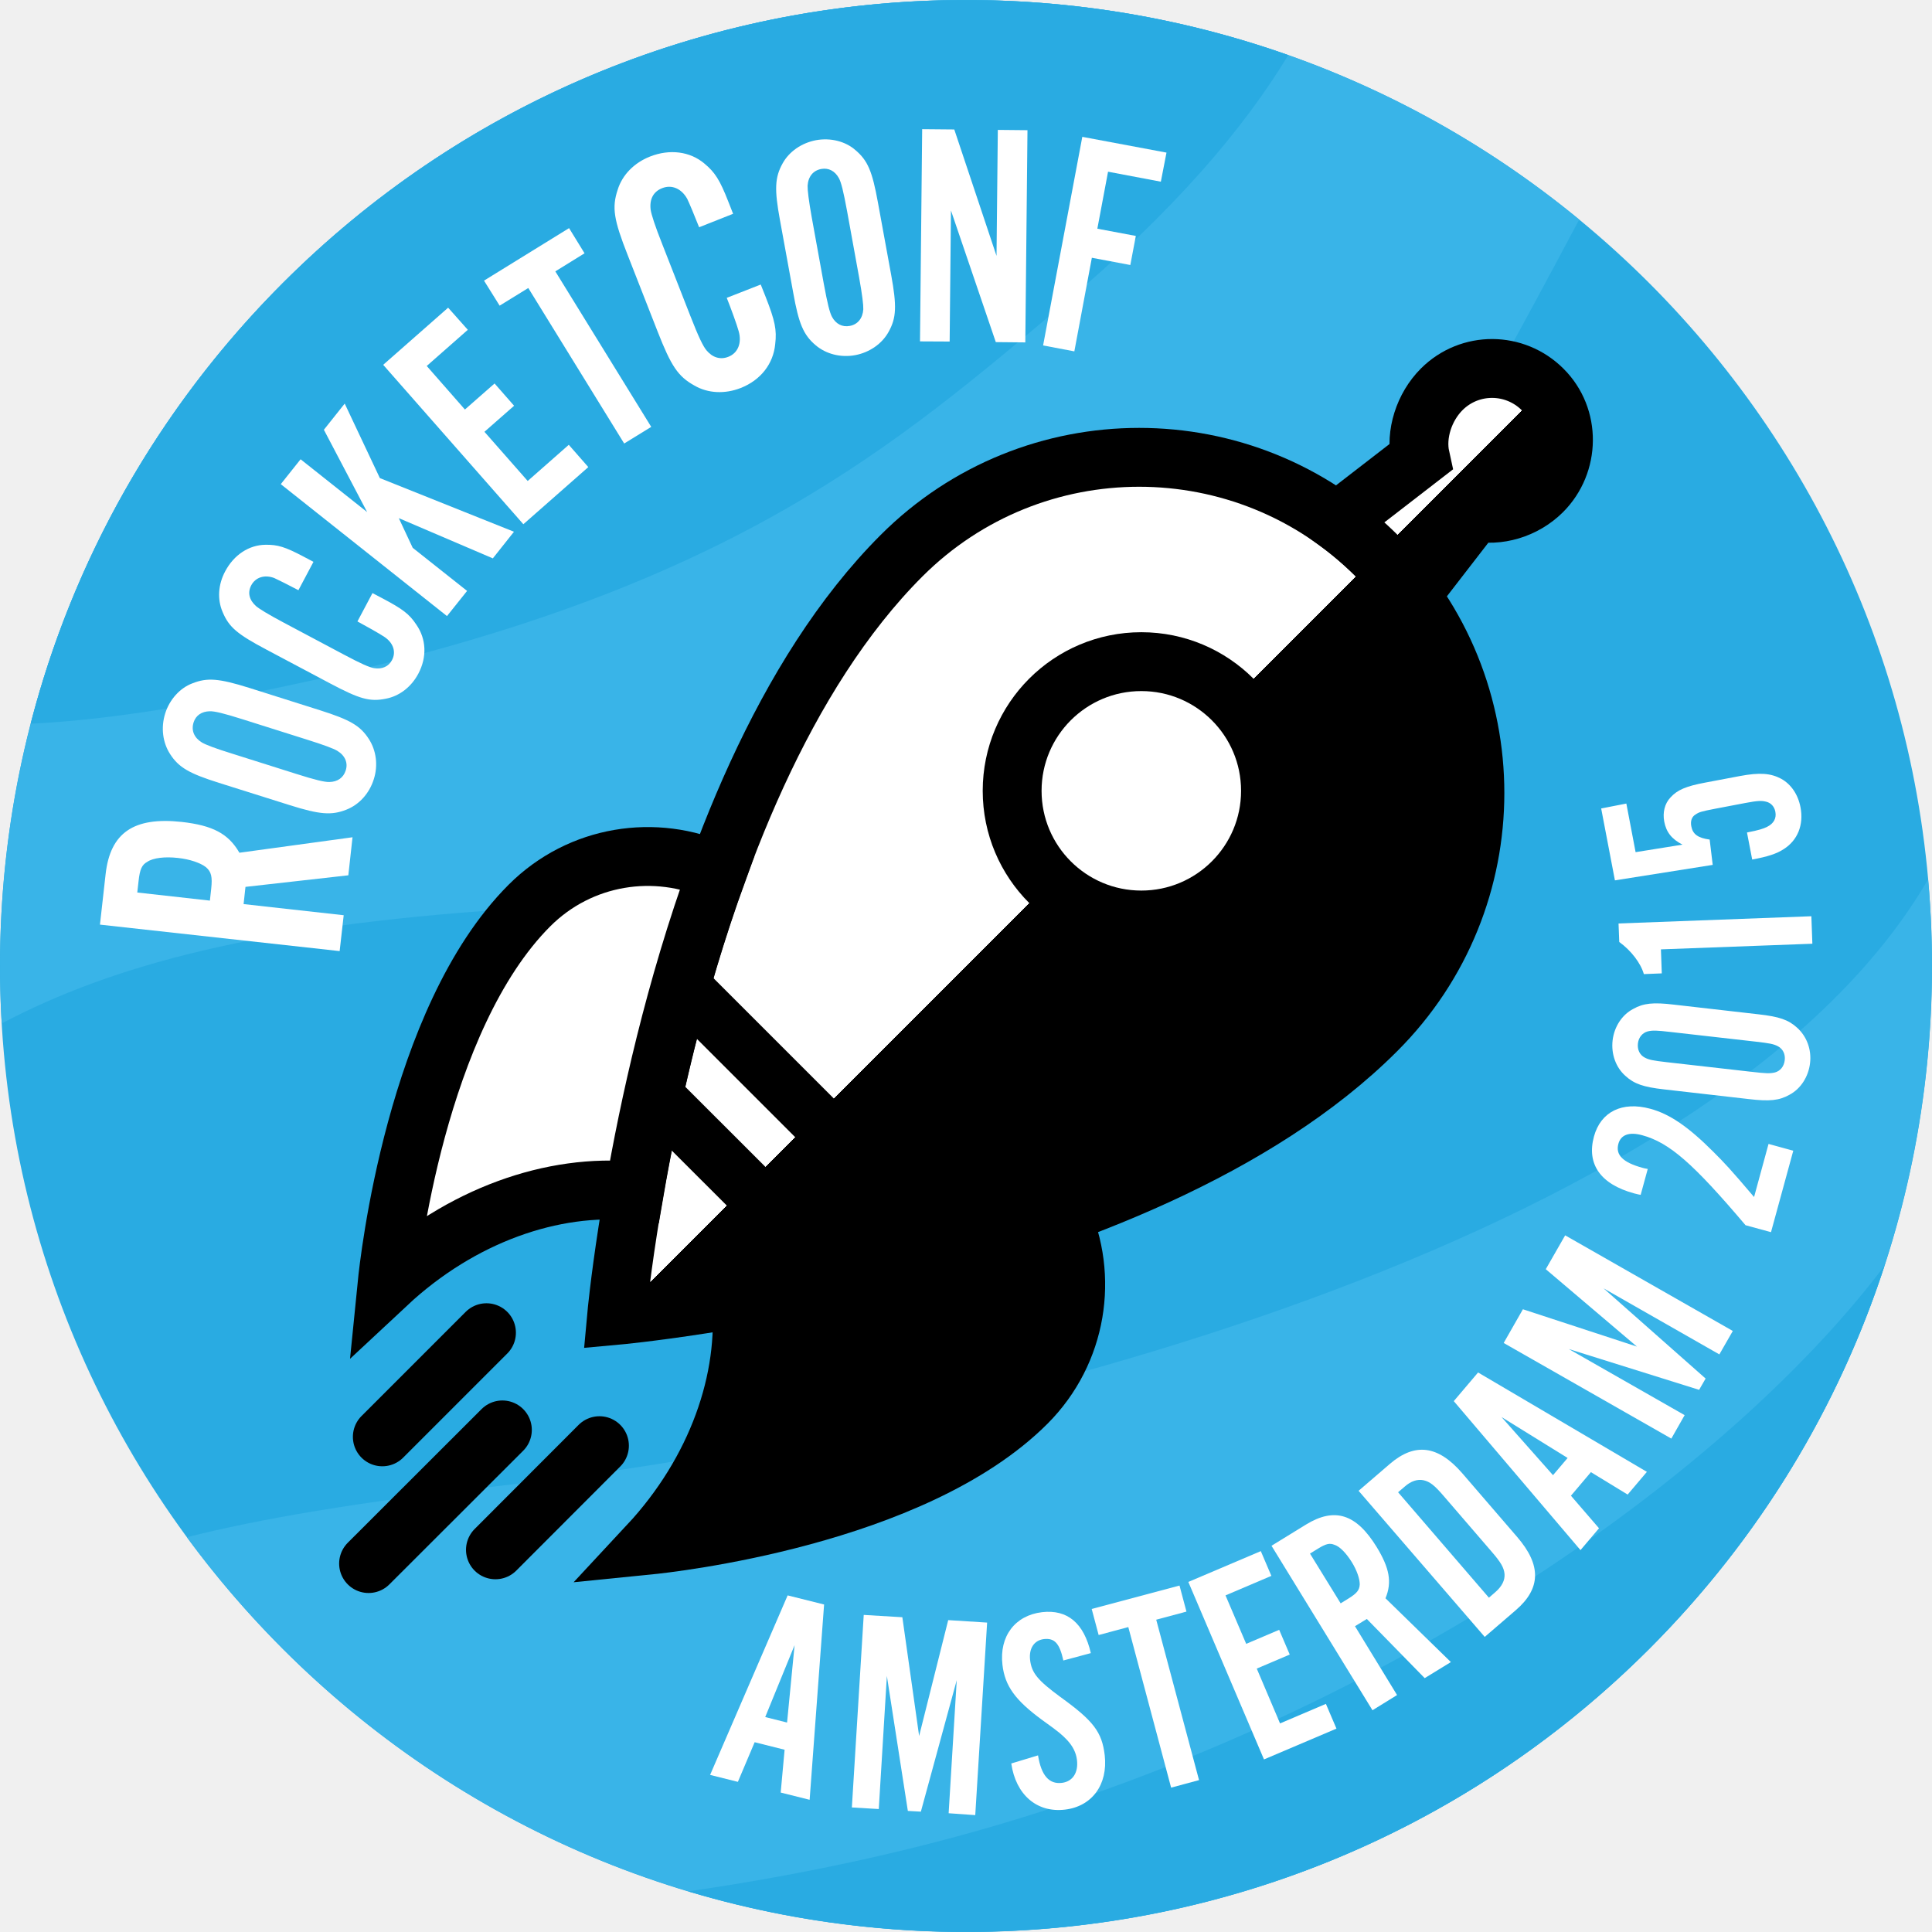
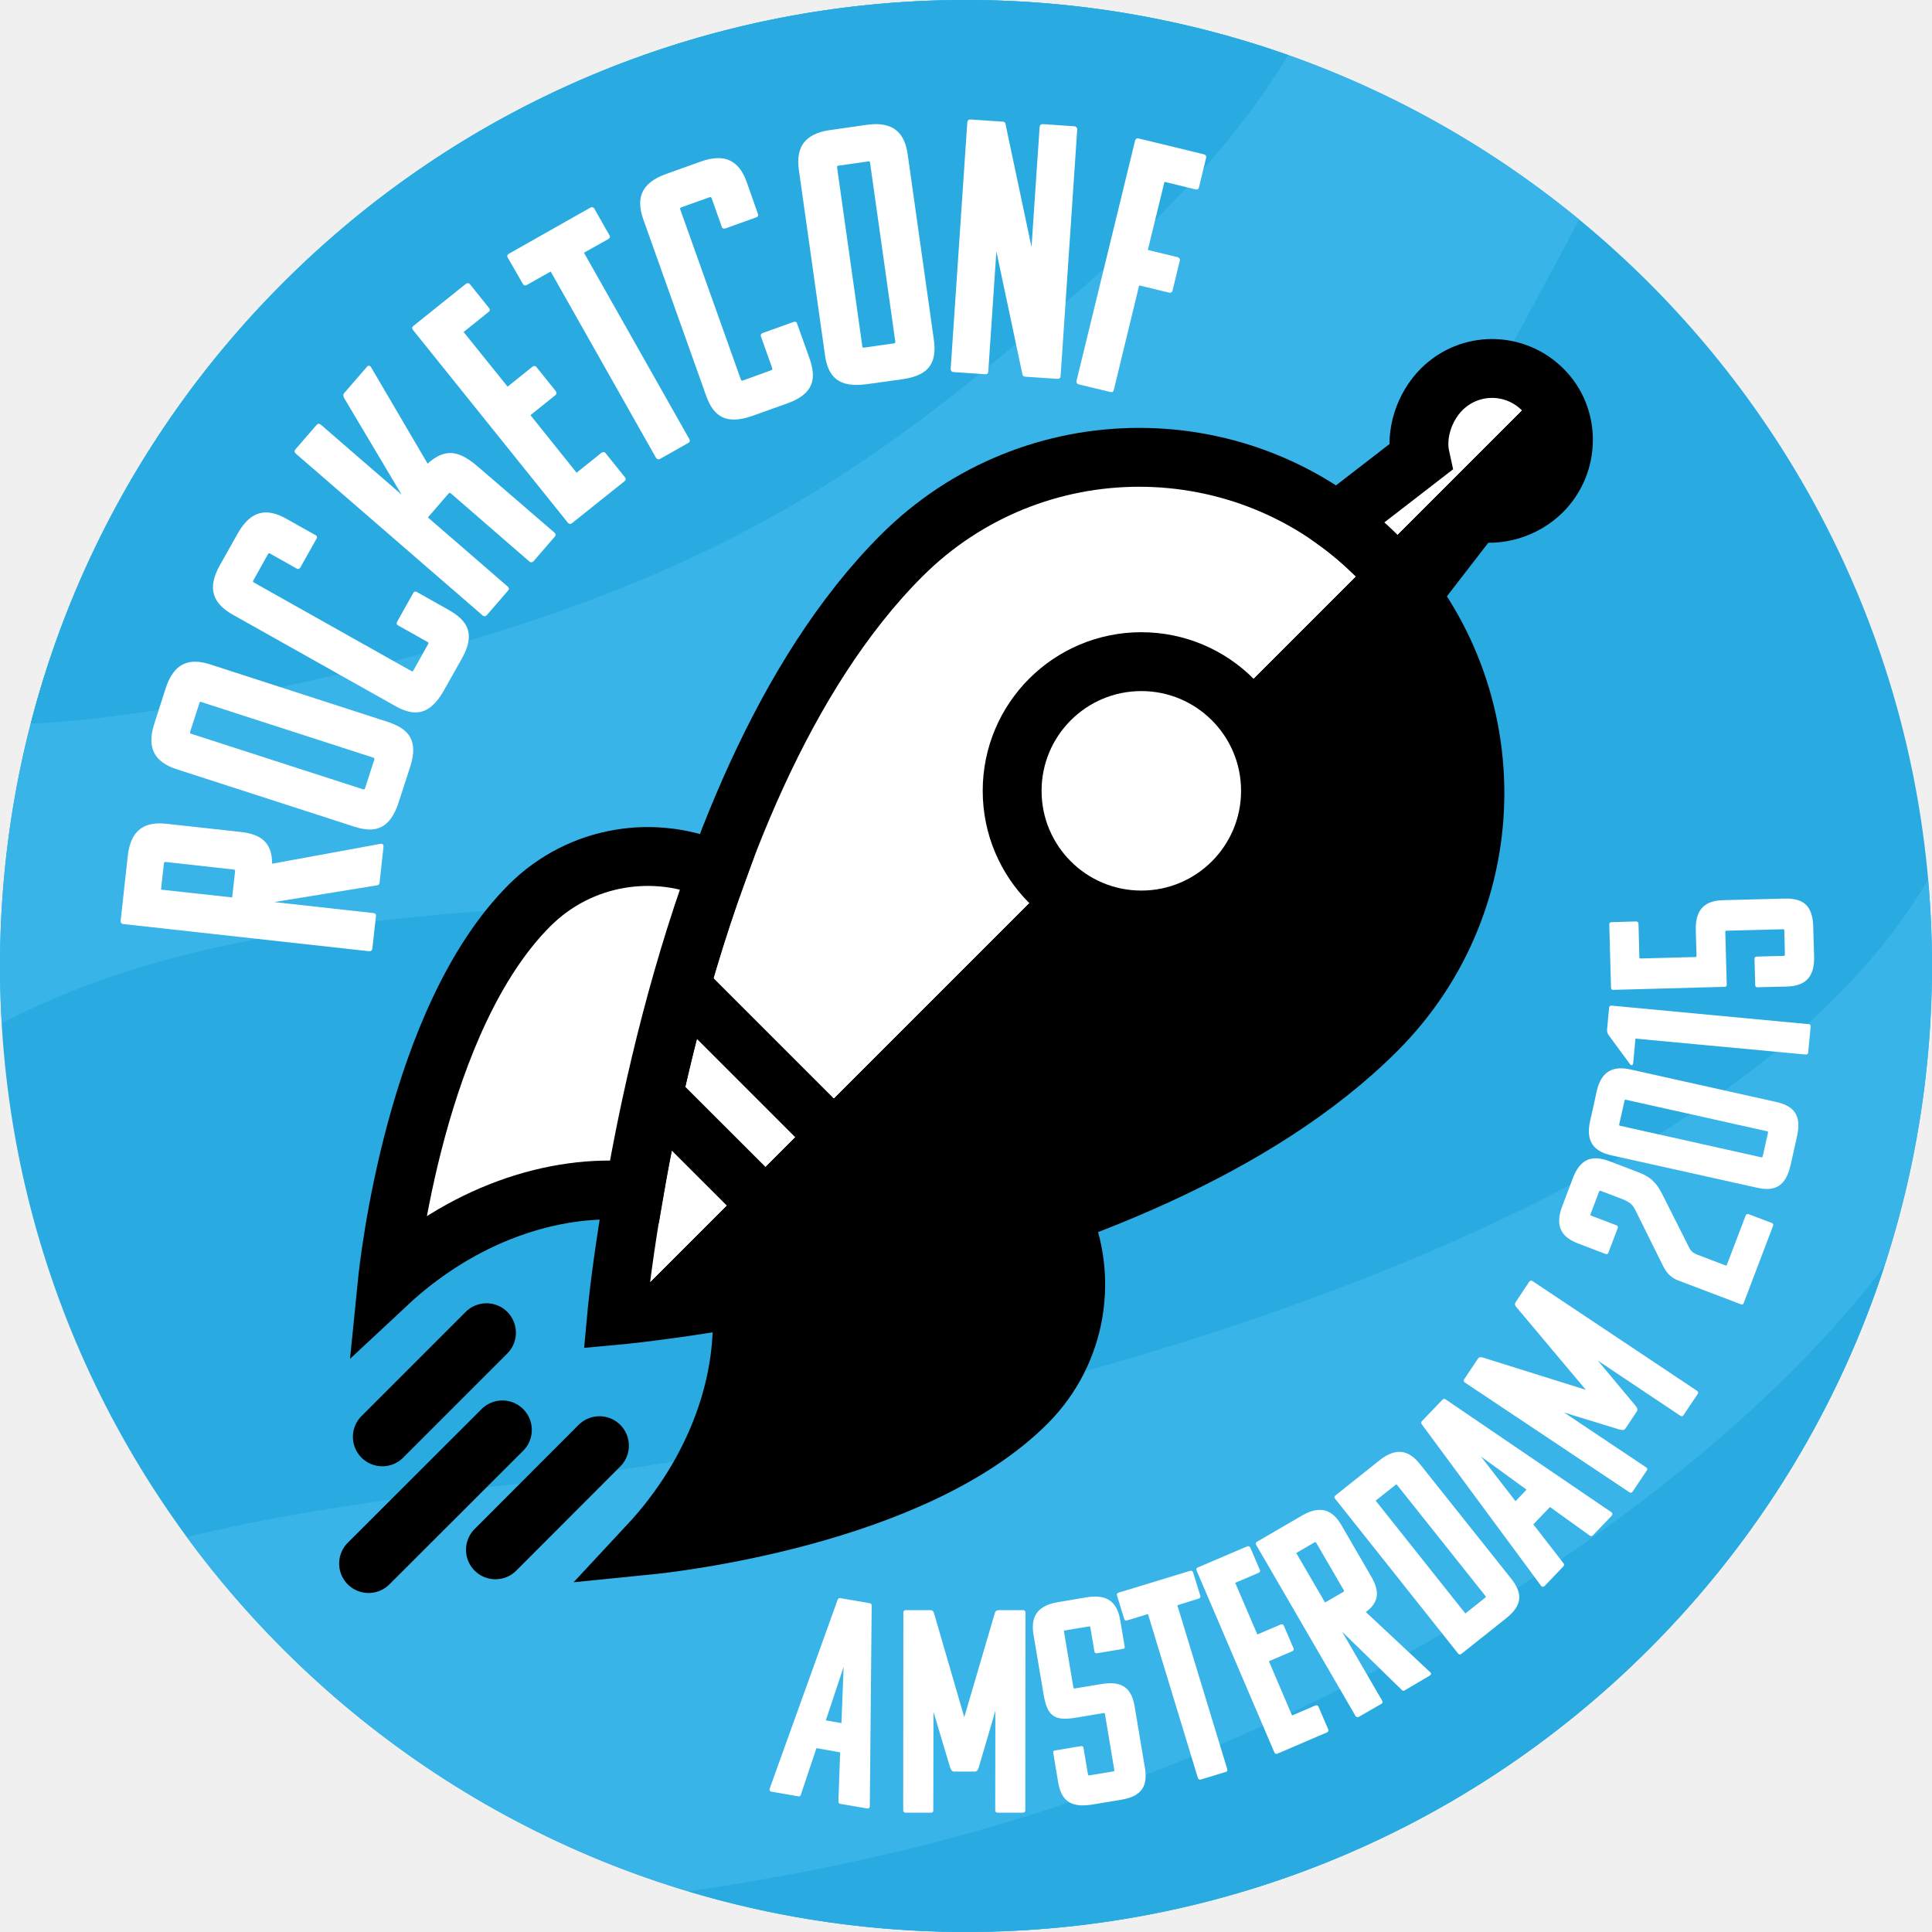
<svg xmlns="http://www.w3.org/2000/svg" version="1.1" id="Layer_1" x="0px" y="0px" viewBox="0 0 1335.6 1335.6" enable-background="new 0 0 1335.6 1335.6" xml:space="preserve">
  <circle fill="#29ABE2" cx="667.8" cy="667.8" r="667.8" />
  <g>
    <path fill="#39B4E8" d="M195.6,195.6C55.1,336.1-9.7,523.6,1.2,707.5c77.5-40.8,178.1-67.5,348.4-78.8   c318-21.1,507.1-66.1,612.1-243.1c43.2-72.8,90-158.4,130-233.8C829.4-64.3,440.8-49.7,195.6,195.6z" />
  </g>
  <g>
    <path fill="#29ABE2" d="M195.6,195.6C108.2,283,50,388.7,21.2,500.3c42.9-2,107.3-10,211.3-33.7c276-63,387-159,501.1-255   C812.7,145,860,88.5,890.6,38.1C655.6-44.8,383.5,7.6,195.6,195.6z" />
  </g>
  <g>
    <path fill="#39B4E8" d="M1332.9,607.9c-139.2,239.9-626.4,377.6-989.3,419.5c-96.2,11.1-164.5,22.6-214.4,35.3   c19.8,27,42,52.8,66.4,77.2c260.8,260.8,683.6,260.8,944.4,0C1285.6,994.3,1349.9,798.2,1332.9,607.9z" />
  </g>
  <g>
    <path fill="#29ABE2" d="M718.6,1252.7c-80.9,25.9-163,43.2-242.8,54.8c227.6,68.1,484.4,12.2,664.2-167.5   c77-77,131.2-168,162.7-264.9C1200.8,1010.2,985,1167.2,718.6,1252.7z" />
  </g>
  <g>
    <linearGradient id="SVGID_1_" gradientUnits="userSpaceOnUse" x1="435.783" y1="637.874" x2="900.007" y2="637.874" gradientTransform="matrix(0.7071 0.7071 -0.7071 0.7071 667.7813 -276.6041)">
      <stop offset="0.5" style="stop-color:#FFFFFF" />
      <stop offset="0.5" style="stop-color:#000000" />
    </linearGradient>
    <path fill="url(#SVGID_1_)" stroke="#000000" stroke-width="40.694" stroke-miterlimit="10" d="M951.6,384.1   c-90.6-90.6-237.6-90.6-328.3,0c-164.1,164.1-197,525.2-197,525.2s361.1-32.8,525.2-197C1042.3,621.7,1042.3,474.8,951.6,384.1z" />
    <circle fill="#FFFFFF" stroke="#000000" stroke-width="40.694" stroke-miterlimit="10" cx="789" cy="546.7" r="89.3" />
    <path stroke="#000000" stroke-width="40.694" stroke-miterlimit="10" d="M733.2,839.8c-81,29.5-162.3,47.2-220.9,57.4   c5.5,56.2-16.6,120-64.1,171c14-1.4,182.9-19.7,261.6-98.4C744.9,934.6,752.7,882.5,733.2,839.8z" />
    <path fill="#FFFFFF" stroke="#000000" stroke-width="40.694" stroke-miterlimit="10" d="M496,602.5c-42.8-19.4-94.8-11.7-130,23.5   c-78.6,78.6-97,247.6-98.4,261.6c51-47.6,114.8-69.7,171-64.1C448.7,764.8,466.5,683.5,496,602.5z" />
    <linearGradient id="SVGID_2_" gradientUnits="userSpaceOnUse" x1="618.413" y1="186.641" x2="717.377" y2="186.641" gradientTransform="matrix(0.7071 0.7071 -0.7071 0.7071 667.7813 -276.6041)">
      <stop offset="0.5" style="stop-color:#FFFFFF" />
      <stop offset="0.5" style="stop-color:#000000" />
    </linearGradient>
    <path fill="url(#SVGID_2_)" stroke="#000000" stroke-width="40.694" stroke-miterlimit="10" d="M981.9,316.2l-57.6,44.5   c9.6,7,18.7,14.8,27.4,23.4c8.6,8.6,16.4,17.8,23.4,27.4l44.6-57.7c15.9,3.5,34-1.8,46.4-14.1c19.3-19.3,19.8-51.1,0.4-70.4   c-19.3-19.3-50.4-19.5-69.8-0.2C984.4,281.4,978.4,300.3,981.9,316.2z" />
    <line fill="#FFFFFF" stroke="#000000" stroke-width="37.787" stroke-miterlimit="10" x1="452" y1="756.3" x2="579.5" y2="883.7" />
    <line fill="#FFFFFF" stroke="#000000" stroke-width="37.787" stroke-miterlimit="10" x1="470.5" y1="680.2" x2="655.5" y2="865.2" />
    <line fill="#FFFFFF" stroke="#000000" stroke-width="40.694" stroke-linecap="round" stroke-miterlimit="10" x1="254.8" y1="1080.9" x2="347.3" y2="988.5" />
    <line fill="#FFFFFF" stroke="#000000" stroke-width="40.694" stroke-linecap="round" stroke-miterlimit="10" x1="342.5" y1="1071.4" x2="414.4" y2="999.4" />
    <line fill="#FFFFFF" stroke="#000000" stroke-width="40.694" stroke-linecap="round" stroke-miterlimit="10" x1="264.3" y1="993.3" x2="336.3" y2="921.3" />
  </g>
  <g>
-     <path fill="#FFFFFF" d="M237.6,632.7l-2.8,24.8L69.1,639.2l3.9-34.8c3.2-28.8,19.5-39.8,52.6-36.2c21.4,2.4,32.3,8.1,39.9,21.3   l78.2-10.7l-2.9,26.3l-71.1,8l-1.3,11.9L237.6,632.7z M146,614.5c0.9-8.4,0.1-11.8-3.6-15c-3.7-2.9-11-5.5-19.4-6.4   c-8.9-1-17.1-0.1-21.2,2.7c-3.8,2.1-5.1,5.2-6,13.2l-0.9,8l50.2,5.6L146,614.5z" />
-     <path fill="#FFFFFF" d="M221.2,491c20.8,6.6,27.8,10.6,33.8,19.9c5.1,7.9,6.5,18.2,3.4,27.8c-3.1,9.9-10.2,17.6-18.9,21   c-10.3,4.1-18.6,3.4-39.2-3.1l-48.9-15.4c-20.6-6.5-27.8-10.6-33.8-19.9c-5.1-7.9-6.5-18.2-3.4-28.1c3-9.6,10.2-17.6,18.8-20.8   c10.3-4.1,18.4-3.4,39.2,3.1L221.2,491z M204.8,535c13.2,4.2,19.6,5.7,22.9,5.6c5.6-0.1,9.7-2.9,11.3-8c1.7-5.2-0.4-10.3-5.9-13.6   c-2.5-1.5-9.1-4-20.9-7.7l-44.3-14c-13.6-4.3-19.6-5.7-22.9-5.6c-5.6,0.1-9.7,2.9-11.2,7.8c-1.7,5.5,0.4,10.5,5.8,13.8   c2.5,1.5,9.5,4.2,20.9,7.7L204.8,535z" />
-     <path fill="#FFFFFF" d="M206.3,408c-7.6-4-13.5-6.9-16.7-8.4c-6.6-2.5-12.9-0.6-15.9,5c-2.7,5.1-1.4,10.2,3.3,14.4   c2.2,1.9,8.2,5.6,19.1,11.4l41.2,21.9c12.4,6.6,18.1,9.1,21.3,9.6c5.5,0.9,10.1-1.1,12.4-5.6c3-5.6,0.9-12-5.4-16.1   c-3.3-2.2-12.7-7.5-18.5-10.6l10.4-19.6l7.4,3.9c13.4,7.1,18.1,10.6,22.9,17.9c6.9,9.9,7.5,22.4,1.4,33.9   c-4.8,9.1-13,15.5-22.4,17.3c-11.2,2.3-18.3,0.2-38.5-10.5l-43.9-23.3c-20.4-10.8-26.1-15.6-30.5-26.1c-3.8-8.8-3.1-19.1,1.8-28.2   c6-11.3,16.4-18.2,27.9-18.3c8.3-0.1,13.4,1.4,26.1,8.1l7,3.7L206.3,408z" />
-     <path fill="#FFFFFF" d="M207.8,317.5l46,36.5l-29.9-56.9l14.4-18.1l24.3,51.5l92.7,37.1l-14.6,18.4l-65-27.8l9.6,20.5l37.6,29.8   L309,425.9l-114.9-91.2L207.8,317.5z" />
-     <path fill="#FFFFFF" d="M323.4,228l-28.4,25l26.4,30.1l20.5-18l13.5,15.4l-20.5,18l29.9,34l28.4-25l13.5,15.4l-44.9,39.5   l-96.9-110.2l44.9-39.5L323.4,228z" />
-     <path fill="#FFFFFF" d="M450.2,295.1l-18.7,11.5l-66.3-107.5l-19.8,12.2L334.6,194l58.8-36.3l10.7,17.4l-20.2,12.5L450.2,295.1z" />
-     <path fill="#FFFFFF" d="M483.3,157.1c-3.6-9.1-6.5-16-8.2-19.6c-3.9-7.1-10.7-10.1-17.4-7.4c-6.1,2.4-8.8,7.7-7.9,14.9   c0.5,3.3,2.9,10.9,8.1,24l19.3,49.3c5.8,14.9,8.9,21.2,11.3,24c4.1,4.9,9.5,6.5,14.9,4.4c6.8-2.6,9.6-9.7,7.2-17.9   c-1.2-4.4-5.4-15.9-8.2-22.9l23.5-9.2l3.5,8.8c6.3,16.1,7.7,22.5,6.5,32.4c-1.3,13.7-10.1,24.9-23.8,30.3   c-10.9,4.3-22.7,3.8-32.1-1.7c-11.3-6.3-16-13.3-25.5-37.6l-20.6-52.6c-9.6-24.4-11-32.8-6.9-45.1c3.2-10.4,11.5-18.7,22.4-23   c13.5-5.3,27.6-3.6,37.6,4.9c7.2,6,10.6,11.2,16.5,26.3l3.3,8.4L483.3,157.1z" />
-     <path fill="#FFFFFF" d="M616.1,190.2c3.9,21.4,3.6,29.5-1.8,39.2c-4.5,8.2-13.1,14.2-23,16.1c-10.2,1.9-20.3-0.8-27.4-6.8   c-8.5-7.2-11.7-14.9-15.5-36.1l-9.2-50.4c-3.9-21.2-3.6-29.5,1.8-39.2c4.5-8.2,13.1-14.2,23.2-16.1c10-1.8,20.3,0.8,27.2,6.9   c8.5,7.2,11.6,14.6,15.5,36.1L616.1,190.2z M569.5,196.2c2.5,13.6,4.1,20,5.7,22.9c2.7,4.9,7.1,7.2,12.3,6.2   c5.4-1,8.9-5.2,9.3-11.5c0.1-2.9-0.7-9.9-2.9-22.1l-8.3-45.7c-2.6-14.1-4.1-20-5.7-22.9c-2.7-4.9-7.1-7.2-12.1-6.3   c-5.6,1-9.1,5.2-9.5,11.6c-0.1,2.9,0.8,10.4,2.9,22.1L569.5,196.2z" />
-     <path fill="#FFFFFF" d="M688.4,236.5l-31-91l-0.9,90.6L636,236l1.5-146.7l22.2,0.2l29.2,87.4l0.9-87.1l20.5,0.2l-1.5,146.7   L688.4,236.5z" />
-     <path fill="#FFFFFF" d="M802.5,125.6l-36.5-6.9l-7.4,39.4l26.6,5l-3.8,20.1l-26.6-5l-12.1,64.7l-21.6-4.1l27.1-144.2l58.2,10.9   L802.5,125.6z" />
+     <path fill="#FFFFFF" d="M262.4,610.3c-0.2,1.5-1.5,1.9-2.2,1.8l-70.7,11.5l68.6,7.6c1.5,0.2,1.9,1,1.8,2.2l-2.5,22.4   c-0.2,1.5-1.5,1.9-2.2,1.8l-170-18.8c-1.2-0.1-1.9-1-1.8-2.2l4.9-44.7c2-18.4,11.7-24.1,26.9-22.4l50.9,5.6c13.9,1.5,22.1,7,22,22   l75.2-13.8c1.5-0.1,1.9,1,1.8,2.2L262.4,610.3z M111.3,615l49.2,5.4l2-17.9c0.1-1-0.1-1.3-1.1-1.4l-46.7-5.2   c-1-0.1-1.3,0.1-1.4,1.1L111.3,615z" />
+     <path fill="#FFFFFF" d="M245,571.5l-122.8-39.7c-14.7-4.8-21.2-14-15.5-31.6l7.8-24.3c5.7-17.6,16.3-21.3,30.8-16.6L267.9,499   c14.7,4.8,21.6,12.8,15.6,31.3l-7.8,24C269.6,573.4,259.3,576.1,245,571.5z M137.8,486.2l-6.3,19.5c-0.3,1-0.1,1.3,0.8,1.6   l118.5,38.3c1,0.3,1.3,0.1,1.6-0.8l6.3-19.5c0.3-1,0.1-1.3-0.8-1.6l-118.5-38.3C138.4,485,138.1,485.2,137.8,486.2z" />
+     <path fill="#FFFFFF" d="M185.2,383.2l-10,17.9c-0.5,0.9-0.4,1.2,0.5,1.7l108.5,61c0.9,0.5,1.2,0.4,1.7-0.5l10-17.9   c0.5-0.9,0.4-1.2-0.5-1.7l-20.3-11.4c-1.1-0.6-1-1.7-0.5-2.6l11-19.6c0.6-1.1,1.4-1.5,2.5-0.9l22,12.4c13.5,7.6,18.7,16.8,9.1,33.8   l-12.4,22c-9.8,17.4-20.5,18-33.5,10.7l-112.4-63.2c-13.5-7.6-18-17.9-9-34l12.5-22.2c9.1-16.1,20.2-17.6,33.5-10.1l20.3,11.4   c1.1,0.6,1.2,1.5,0.5,2.6l-11,19.6c-0.5,0.9-1.4,1.5-2.5,0.9l-18.3-10.3C186.1,382.2,185.7,382.3,185.2,383.2z" />
+     <path fill="#FFFFFF" d="M383.3,368.2c0.9,0.8,1,1.9,0.4,2.6l-14.9,17.2c-0.7,0.8-1.9,1-2.8,0.2l-54.2-47c-0.8-0.7-1.1-0.6-1.8,0.1   l-14.2,16.4l55.2,47.8c1.1,1,1,1.9,0.2,2.8l-14.7,17c-1,1.1-2.3,0.7-2.8,0.2l-129.3-112c-0.9-0.8-1-1.9-0.2-2.8l14.7-17   c0.8-0.9,1.9-1,2.8-0.2l55.9,48.4L237.8,275c-0.2-0.9-0.9-2.1,0.1-3.2l16-18.5c0.8-0.9,2.1-0.5,2.7,0.7l39,66.5   c13-11.6,22.6-8.5,35.6,2.8L383.3,368.2z" />
+     <path fill="#FFFFFF" d="M395.4,361.7c-1.2,0.9-2.3,0.3-2.8-0.3L285.5,228.1c-0.8-1-0.7-2,0.3-2.8l36.3-29.1c0.8-0.6,2-0.7,2.8,0.3   l13.3,16.6c0.8,1,0.3,2-0.5,2.6l-17.2,13.8l30.4,37.8l17.2-13.8c0.8-0.6,2-0.7,2.8,0.3l13.3,16.6c0.9,1.2,0.5,2.2-0.3,2.8   l-17.2,13.8l31.9,39.8l17.2-13.8c0.8-0.6,2-0.7,2.7,0.1l13.5,16.8c0.9,1.2,0.5,2.2-0.3,2.8L395.4,361.7z" />
+     <path fill="#FFFFFF" d="M403.7,174.7l72.8,128.8c0.7,1.3,0.3,2.1-0.5,2.6l-19.8,11.2c-1.1,0.6-2.4-0.1-2.7-0.8l-72.8-128.8   l-16.5,9.3c-1.3,0.7-2.2,0.1-2.6-0.5L351,178.1c-0.6-1.1-0.3-2.1,0.8-2.7l56.4-31.9c0.9-0.5,2.1-0.3,2.7,0.8l10.5,18.5   c0.6,1.1,0,2-0.9,2.5L403.7,174.7z" />
+     <path fill="#FFFFFF" d="M490.4,136.4l-19.3,6.9c-0.9,0.3-1.1,0.7-0.8,1.6l41.8,117.3c0.3,0.9,0.7,1.1,1.6,0.8L533,256   c0.9-0.3,1.1-0.7,0.8-1.6l-7.8-21.9c-0.4-1.2,0.4-2,1.3-2.3l21.2-7.6c1.2-0.4,2.1-0.2,2.5,1l8.5,23.8c5.2,14.6,3,24.9-15.3,31.5   l-23.8,8.5c-18.8,6.7-27.3,0.2-32.3-14l-43.3-121.5c-5.2-14.6-1.9-25.3,15.6-31.6l24-8.6c17.4-6.2,26.8,0,31.9,14.4L524,148   c0.4,1.2-0.1,1.9-1.3,2.3l-21.2,7.6c-0.9,0.3-2.1,0.2-2.5-1l-7-19.8C491.6,136.2,491.3,136.1,490.4,136.4z" />
+     <path fill="#FFFFFF" d="M570.3,245.4l-18-127.7c-2.2-15.3,3.3-25.2,21.6-27.8l25.2-3.6c18.3-2.6,26.3,5.4,28.4,20.5l18,127.5   c2.2,15.3-2,25-21.3,27.8l-25,3.5C579.3,268.3,572.4,260.2,570.3,245.4z M600.1,111.6l-20.3,2.9c-1,0.1-1.2,0.4-1.1,1.4l17.4,123.3   c0.1,1,0.4,1.2,1.4,1.1l20.3-2.9c1-0.1,1.2-0.4,1.1-1.4l-17.4-123.3C601.4,111.7,601.1,111.5,600.1,111.6z" />
+     <path fill="#FFFFFF" d="M708.6,260.4c-1.5-0.1-1.9-1.4-1.9-2.1l-17.9-84.6l-5.6,83.1c-0.1,1.5-0.9,1.9-2.1,1.9l-22-1.5   c-1.5-0.1-1.9-1.4-1.9-2.1l11.5-170.6c0.1-1.2,0.9-1.9,2.1-1.9l22.5,1.5c1.2,0.1,1.9,0.9,1.9,2.1l17.9,84.6l5.6-83.1   c0.1-1.2,0.9-1.9,2.1-1.9l22,1.5c1,0.1,1.9,0.9,1.9,2.1L733.2,260c-0.1,1.5-1.1,1.9-2.1,1.9L708.6,260.4z" />
+     <path fill="#FFFFFF" d="M787.5,197.3L770,269.5c-0.4,1.5-1.2,1.8-2.4,1.5l-21.9-5.3c-1.5-0.4-1.6-1.7-1.5-2.4l40.5-166.1   c0.3-1.2,1.2-1.8,2.4-1.5l45.2,11c1,0.2,1.8,1.2,1.5,2.4l-5,20.6c-0.3,1.2-1.4,1.5-2.4,1.2l-21.4-5.2l-11.5,47.1l20.6,5   c1,0.2,1.8,1.2,1.5,2.4l-5,20.6c-0.4,1.5-1.4,1.7-2.4,1.5L787.5,197.3z" />
  </g>
  <g>
-     <path fill="#FFFFFF" d="M521.7,1204.4l-11.6,27.4l-19.2-4.8l53.6-124.1l25.2,6.3l-10,135l-20-5l2.7-29.6L521.7,1204.4z    M549.3,1137.3L529,1187l15.1,3.8L549.3,1137.3z" />
-     <path fill="#FFFFFF" d="M655.8,1253.5l5.6-92l-24.8,90.9l-9-0.5l-14.5-93.3l-5.6,92l-18.6-1.1l8.2-133.1l26.7,1.6l11.6,82.1   l20.1-80.1l26.9,1.7l-8.2,133.1L655.8,1253.5z" />
-     <path fill="#FFFFFF" d="M735.1,1147.9c-2.6-11.8-6-15.6-13.4-14.8c-6.8,0.8-10.5,6.5-9.6,14.4c1.1,9.1,5.3,14.1,20.9,25.6   c22.9,16.5,28.8,24.2,30.7,40.3c2.3,20.3-8.8,35.4-27.5,37.6c-19.5,2.3-34-10.4-37.1-31.9l18.5-5.6c2.2,13.8,7.6,20.1,16.5,19   c7.4-0.9,11.5-7,10.4-15.9c-0.6-5-2.9-9.5-6.8-13.7c-3.7-3.8-5-5.1-17.3-13.9c-18.5-13.6-25.7-23.4-27.4-38.1   c-2.3-19.7,8.7-34.2,27.4-36.4c17.5-2,28.9,7.5,33.7,28.3L735.1,1147.9z" />
-     <path fill="#FFFFFF" d="M828.9,1230.6l-19.3,5.2L780,1124.8l-20.5,5.5l-4.8-18l60.7-16.2l4.8,18l-20.9,5.6L828.9,1230.6z" />
-     <path fill="#FFFFFF" d="M878.9,1089.4l-31.7,13.5l14.3,33.5l22.8-9.7l7.3,17.1l-22.8,9.7l16.1,37.9l31.7-13.5l7.3,17.1l-50.1,21.3   l-52.3-122.7l50.1-21.3L878.9,1089.4z" />
-     <path fill="#FFFFFF" d="M965.8,1171.8l-17,10.5L879,1068.6l23.9-14.7c19.8-12.1,34.7-7.3,48.7,15.4c9,14.7,10.8,24.4,6.2,35.6   l45.2,44.1l-18.1,11.1l-40-40.9l-8.2,5L965.8,1171.8z M932.3,1105c5.8-3.6,7.5-5.8,7.7-9.7c0-3.8-1.9-9.6-5.5-15.4   c-3.8-6.1-8.3-10.9-12.1-12c-3.2-1.3-5.8-0.7-11.3,2.7l-5.5,3.4l21.2,34.4L932.3,1105z" />
-     <path fill="#FFFFFF" d="M939.2,1030.6l21.5-18.5c17.4-15,33.4-13,50.2,6.4l38,44.1c16.7,19.4,16.4,35.5-1,50.5l-21.5,18.5   L939.2,1030.6z M1034,1100.4c4.2-3.7,6.4-7.9,6.1-12.2c-0.4-4.4-2.4-8-8.9-15.5l-33-38.3c-6.5-7.6-9.7-10.1-14.1-11.1   c-4.2-0.9-8.7,0.6-12.9,4.3l-4.7,4l62.8,72.9L1034,1100.4z" />
-     <path fill="#FFFFFF" d="M1086,1034l19.4,22.5l-12.8,15.1l-87.6-103l16.8-19.8l116.7,68.7l-13.3,15.7l-25.4-15.5L1086,1034z    M1038,979.6l35.6,40.2l10.1-11.9L1038,979.6z" />
-     <path fill="#FFFFFF" d="M1188.6,936.3l-80.1-45.7l70.6,62.4l-4.5,7.8l-90.1-28.2l80.1,45.7l-9.2,16.2l-115.9-66.1l13.3-23.3   l78.8,25.8l-63-53.5l13.4-23.4l115.9,66.1L1188.6,936.3z" />
-     <path fill="#FFFFFF" d="M1239.7,795.5l-15.4,56.3l-17.6-4.8c-36.1-42.6-52.6-57.1-71.4-62.2c-9.1-2.5-14.8-0.3-16.5,5.9   c-2.1,7.7,3.1,12.9,16.6,16.6c0.4,0.1,2.1,0.6,3.7,0.8l-4.9,17.9c-2-0.3-3.9-0.9-4.5-1c-23.2-6.3-33-20.2-27.8-39.3   c4.7-17.2,19.5-24.5,39-19.2c13.3,3.6,26.1,12.3,43.5,29.7c8,8,11.7,11.9,28.2,31.3l10-36.7L1239.7,795.5z" />
-     <path fill="#FFFFFF" d="M1215.7,701.2c14.3,1.6,20.7,3.8,26.7,9.3c6.6,6,10,15,8.9,24.4c-1.1,9.5-6.5,17.8-14.2,21.9   c-7.1,4-13.8,4.7-28.1,3l-58.6-6.7c-14.3-1.6-20.7-3.8-26.7-9.3c-6.6-5.8-10-15-8.9-24.6c1.1-9.3,6.4-17.6,14.2-21.7   c7.1-4,13.8-4.7,28.1-3L1215.7,701.2z M1211.3,741c9.5,1.1,12.3,1.2,15.7,0.4c3.7-1,6.3-4.1,6.8-8.5c0.5-4.2-1.3-7.8-4.7-9.6   c-3-1.6-5.8-2.1-15.3-3.2l-59-6.7c-9.5-1.1-12.3-1.2-15.7-0.4c-3.7,1-6.3,4.1-6.8,8.3c-0.5,4.4,1.3,8,4.7,9.8   c3,1.6,5.8,2.1,15.3,3.2L1211.3,741z" />
-     <path fill="#FFFFFF" d="M1252.2,633.4l0.7,19l-104.7,3.9l0.6,16.6l-12.4,0.5c-2.1-7.5-8.8-16.3-17-22.2l-0.5-12.8L1252.2,633.4z" />
-     <path fill="#FFFFFF" d="M1124.3,555.5l6.4,33.6l32.4-5.2c-7.5-3.9-11.2-8.6-12.6-15.9c-1.2-6.3,0.3-12.5,4.3-16.7   c4.7-5.2,10.7-7.8,24.1-10.3l23.8-4.5c13.8-2.6,21.4-2,28.7,1.9c6.8,3.8,11.6,10.8,13.3,19.7c2.3,12.2-2,22.8-11.6,28.9   c-4.9,3.2-11,5.2-21.8,7.2l-3.6-18.7c8.3-1.6,11.3-2.6,13.9-3.9c4.6-2.3,6.6-5.9,5.7-10.5c-0.7-3.5-3-6.1-6.4-6.9   c-3.2-0.8-5.8-0.7-14.3,0.9l-21,4c-9.8,1.9-11,2.3-13.5,4c-2.6,1.5-3.6,4.6-2.9,8.1c1,5.5,4.6,8.1,12.7,9.2l2.1,17.5l-67.6,10.7   l-9.5-49.7L1124.3,555.5z" />
+     <path fill="#FFFFFF" d="M601.3,1108.3c1.2,0.2,1.4,1.3,1.3,1.9l-1.3,138.7c-0.2,1-0.9,1.5-1.9,1.3l-18.5-3.2   c-0.8-0.1-1.5-0.9-1.3-1.9l1.2-33.7l-16.4-2.9l-10.7,32c-0.2,1-0.9,1.5-1.9,1.3l-18.5-3.2c-1-0.2-1.5-0.9-1.3-1.9l47-130.6   c0.1-0.6,0.7-1.5,1.9-1.3L601.3,1108.3z M570.9,1189.3l10.8,1.9l1.5-38.9L570.9,1189.3z" />
+     <path fill="#FFFFFF" d="M688.1,1182.7l-11.4,38.8c-0.4,1.4-1,3-2.6,3.2l-14.8,0c-1.6-0.2-2-1.8-2.6-3.2l-11.4-38.2l-0.1,68.2   c0,1.2-0.6,1.6-1.6,1.6l-17.6,0c-1.2,0-1.6-1-1.6-1.6l0.1-136.8c0-1,0.6-1.6,1.6-1.6l17,0c2.2,0,2.4,1.6,2.8,2.8l20.7,71.2   l20.9-71.2c0.4-1.2,0.6-2.8,3-2.8l16.8,0c1,0,1.6,0.6,1.6,1.6l-0.1,136.8c0,0.6-0.4,1.6-1.6,1.6l-17.6,0c-0.8,0-1.6-0.4-1.6-1.6   L688.1,1182.7z" />
+     <path fill="#FFFFFF" d="M714.5,1130.3c-2.1-12.2,2.1-20.2,16.7-22.7l20.1-3.4c14.6-2.4,21.1,3.8,23.1,15.8l3.1,18.3   c0.2,1-0.4,1.5-1.3,1.6l-17.8,3c-0.8,0.1-1.6-0.1-1.8-1.1l-2.8-16.6c-0.1-0.8-0.4-1-1.2-0.8l-16.2,2.7c-0.8,0.1-1,0.4-0.8,1.2   l6.4,38.1c0.1,0.8,0.4,1,1.2,0.8l18.1-3c15.6-2.6,21.1,3.8,23.1,15.6l7,41.8c2.1,12.2-1.1,20.1-16.5,22.6l-19.9,3.3   c-15.8,2.6-21.5-3.7-23.5-15.5l-3.4-20.3c-0.2-1,0.4-1.5,1.3-1.6l17.8-3c0.8-0.1,1.6,0.1,1.8,1.1l3.1,18.3c0.1,0.8,0.4,1,1.2,0.8   l16.2-2.7c0.8-0.1,1-0.4,0.8-1.2l-6.4-38.3c-0.1-0.8-0.4-1-1.2-0.8l-18.1,3c-14.2,2.4-20.4,0.6-23.1-15.6L714.5,1130.3z" />
+     <path fill="#FFFFFF" d="M813.9,1109.7l34.5,113.3c0.3,1.1-0.1,1.7-0.9,1.9l-17.4,5.3c-1,0.3-1.8-0.5-2-1.1l-34.5-113.3l-14.5,4.4   c-1.1,0.3-1.8-0.3-1.9-0.9l-5-16.3c-0.3-1,0.1-1.7,1.1-2l49.5-15.1c0.8-0.2,1.7,0.1,2,1.1l5,16.3c0.3,1-0.4,1.6-1.1,1.8   L813.9,1109.7z" />
+     <path fill="#FFFFFF" d="M883.1,1212.3c-1.1,0.5-1.9-0.3-2.1-0.8l-53.8-125.8c-0.4-0.9-0.1-1.7,0.8-2.1l34.2-14.6   c0.7-0.3,1.7-0.1,2.1,0.8l6.7,15.6c0.4,0.9-0.2,1.6-0.9,1.9l-16.2,6.9l15.3,35.7l16.2-6.9c0.7-0.3,1.7-0.1,2.1,0.8l6.7,15.6   c0.5,1.1-0.1,1.8-0.8,2.1l-16.2,6.9l16,37.5l16.2-6.9c0.7-0.3,1.7-0.1,2,0.7l6.8,15.8c0.5,1.1-0.1,1.8-0.8,2.1L883.1,1212.3z" />
+     <path fill="#FFFFFF" d="M971,1168.6c-1,0.6-1.9-0.1-2.2-0.6l-41-40l27.7,47.7c0.6,1,0.3,1.7-0.6,2.2l-15.6,9   c-1,0.6-1.9-0.1-2.2-0.6l-68.7-118.3c-0.5-0.9-0.3-1.7,0.6-2.2l31.1-18.1c12.8-7.4,21.1-3.9,27.2,6.6l20.6,35.5   c5.6,9.7,6,17.5-3.7,24.6l44.7,41.8c0.8,0.9,0.3,1.7-0.6,2.2L971,1168.6z M896.1,1073.6l19.9,34.2l12.5-7.2   c0.7-0.4,0.8-0.7,0.4-1.4l-18.9-32.5c-0.4-0.7-0.7-0.8-1.4-0.4L896.1,1073.6z" />
+     <path fill="#FFFFFF" d="M1008,1143.1L922.9,1036c-0.6-0.8-0.5-1.6,0.3-2.2l30.5-24.3c11.6-9.2,20.3-6.9,27.9,2.6l62.9,79   c7.7,9.7,8.8,18.1-3.5,27.8l-30.7,24.4C1009.3,1144.1,1008.4,1143.6,1008,1143.1z M951,1037.4l62,78l13.6-10.8   c0.6-0.5,0.7-0.8,0.2-1.4l-60.8-76.4c-0.5-0.6-0.8-0.7-1.4-0.2L951,1037.4z" />
+     <path fill="#FFFFFF" d="M997.2,967.6c0.8-0.9,1.8-0.5,2.3-0.1l114.6,78c0.7,0.7,0.7,1.5,0.1,2.3l-13,13.6c-0.6,0.6-1.5,0.7-2.3,0.1   l-27.4-19.7l-11.5,12l20.7,26.7c0.7,0.7,0.7,1.5,0.1,2.3l-13,13.6c-0.7,0.7-1.5,0.7-2.3,0.1L983,984.8c-0.4-0.4-0.9-1.4-0.1-2.3   L997.2,967.6z M1047.7,1037.8l7.6-8l-31.5-22.9L1047.7,1037.8z" />
+     <path fill="#FFFFFF" d="M1104.6,940.6l25.9,31c0.9,1.1,1.9,2.5,1.2,3.9l-8.2,12.3c-1.1,1.2-2.6,0.7-4.1,0.4l-38.1-11.7l56.7,37.9   c1,0.7,1,1.4,0.4,2.2l-9.8,14.6c-0.7,1-1.7,0.8-2.2,0.4l-113.8-75.9c-0.8-0.6-1-1.4-0.4-2.2l9.4-14.1c1.2-1.8,2.7-1.1,3.9-0.8   l70.8,22.2l-47.7-56.8c-0.8-1-2-2.1-0.7-4l9.3-14c0.6-0.8,1.4-1,2.2-0.4l113.8,75.9c0.5,0.3,1.1,1.2,0.4,2.2l-9.8,14.6   c-0.4,0.7-1.2,1.1-2.2,0.4L1104.6,940.6z" />
+     <path fill="#FFFFFF" d="M1203.6,901.7l-43.4-16.5c-4.9-1.8-8.1-5-10.9-10.8l-17.9-36.1c-2.6-5.5-4.1-7.1-10.5-9.6l-14.2-5.4   c-0.7-0.3-1-0.2-1.3,0.6l-5.8,15.3c-0.3,0.7-0.2,1,0.6,1.3l17.4,6.6c0.9,0.4,1,1.2,0.7,2l-6.4,16.8c-0.4,0.9-0.9,1.4-1.9,1   l-19.1-7.3c-11.4-4.3-16.2-11.9-10.9-25.8l7.3-19.3c5.3-14,13.8-16.1,25.4-11.7l20.2,7.7c9,3.4,12.9,8.3,16.4,15.4l18.3,36.3   c1.2,2.6,2.9,4.1,6.1,5.3l18.9,7.2c0.7,0.3,1,0.2,1.3-0.6l12.9-33.8c0.4-1.1,1.5-1.1,2.1-0.9l16.1,6.1c0.7,0.3,1.1,1.1,0.7,2   l-20.2,53.1C1205.1,901.7,1204.5,902.1,1203.6,901.7z" />
+     <path fill="#FFFFFF" d="M1103.7,754.8c3.2-14.4,11.4-18.1,23.3-15.5l100.5,22.4c12.1,2.7,18.2,8.6,14.8,23.8l-4.4,19.7   c-3.5,15.6-11.5,18.5-23.2,15.9L1114,798.7c-12.1-2.7-18-9.5-14.7-24l2.3-10.1L1103.7,754.8z M1120.2,778.3l97.2,21.7   c0.8,0.2,1,0,1.2-0.8l3.6-16c0.2-0.8,0-1-0.8-1.2l-97.2-21.7c-0.8-0.2-1,0-1.2,0.8l-3.6,16C1119.2,777.9,1119.4,778.2,1120.2,778.3   z" />
+     <path fill="#FFFFFF" d="M1129,735.2c-0.1,1.2-1.4,1.7-2.2,0.4l-14.6-19.8c-0.9-1.3-1.4-2.5-1.2-4.5l1.4-14.7c0.1-1,0.7-1.5,1.7-1.4   l136.2,12.8c1.2,0.1,1.5,0.7,1.4,1.7l-1.7,17.9c-0.1,1.2-1.1,1.5-1.7,1.4l-117.7-11L1129,735.2z" />
+     <path fill="#FFFFFF" d="M1172.8,660.6l-0.5-17.6c-0.4-14.8,6.7-20.4,18.9-20.7l42.2-1.1c12.4-0.3,19.7,3.9,20.1,19.5l0.6,20.6   c0.4,14.8-6.7,20.4-18.9,20.7l-20.4,0.5c-1,0-1.4-0.6-1.4-1.6l-0.5-18c0-0.8,0.4-1.6,1.4-1.6l18.6-0.5c0.8,0,1-0.2,1-1l-0.4-16.4   c0-0.8-0.2-1-1-1l-38.8,1c-0.8,0-1,0.2-1,1l1,36.2c0,1-0.4,1.6-1.4,1.6l-77.2,2.1c-1,0-1.4-0.6-1.4-1.6l-1.2-43.6   c0-1,0.6-1.6,1.4-1.6l17.2-0.5c0.6,0,1.6,0.4,1.6,1.6l0.6,23c0,0.8,0.2,1,1,1l37.6-1C1172.7,661.6,1172.9,661.4,1172.8,660.6z" />
  </g>
</svg>
